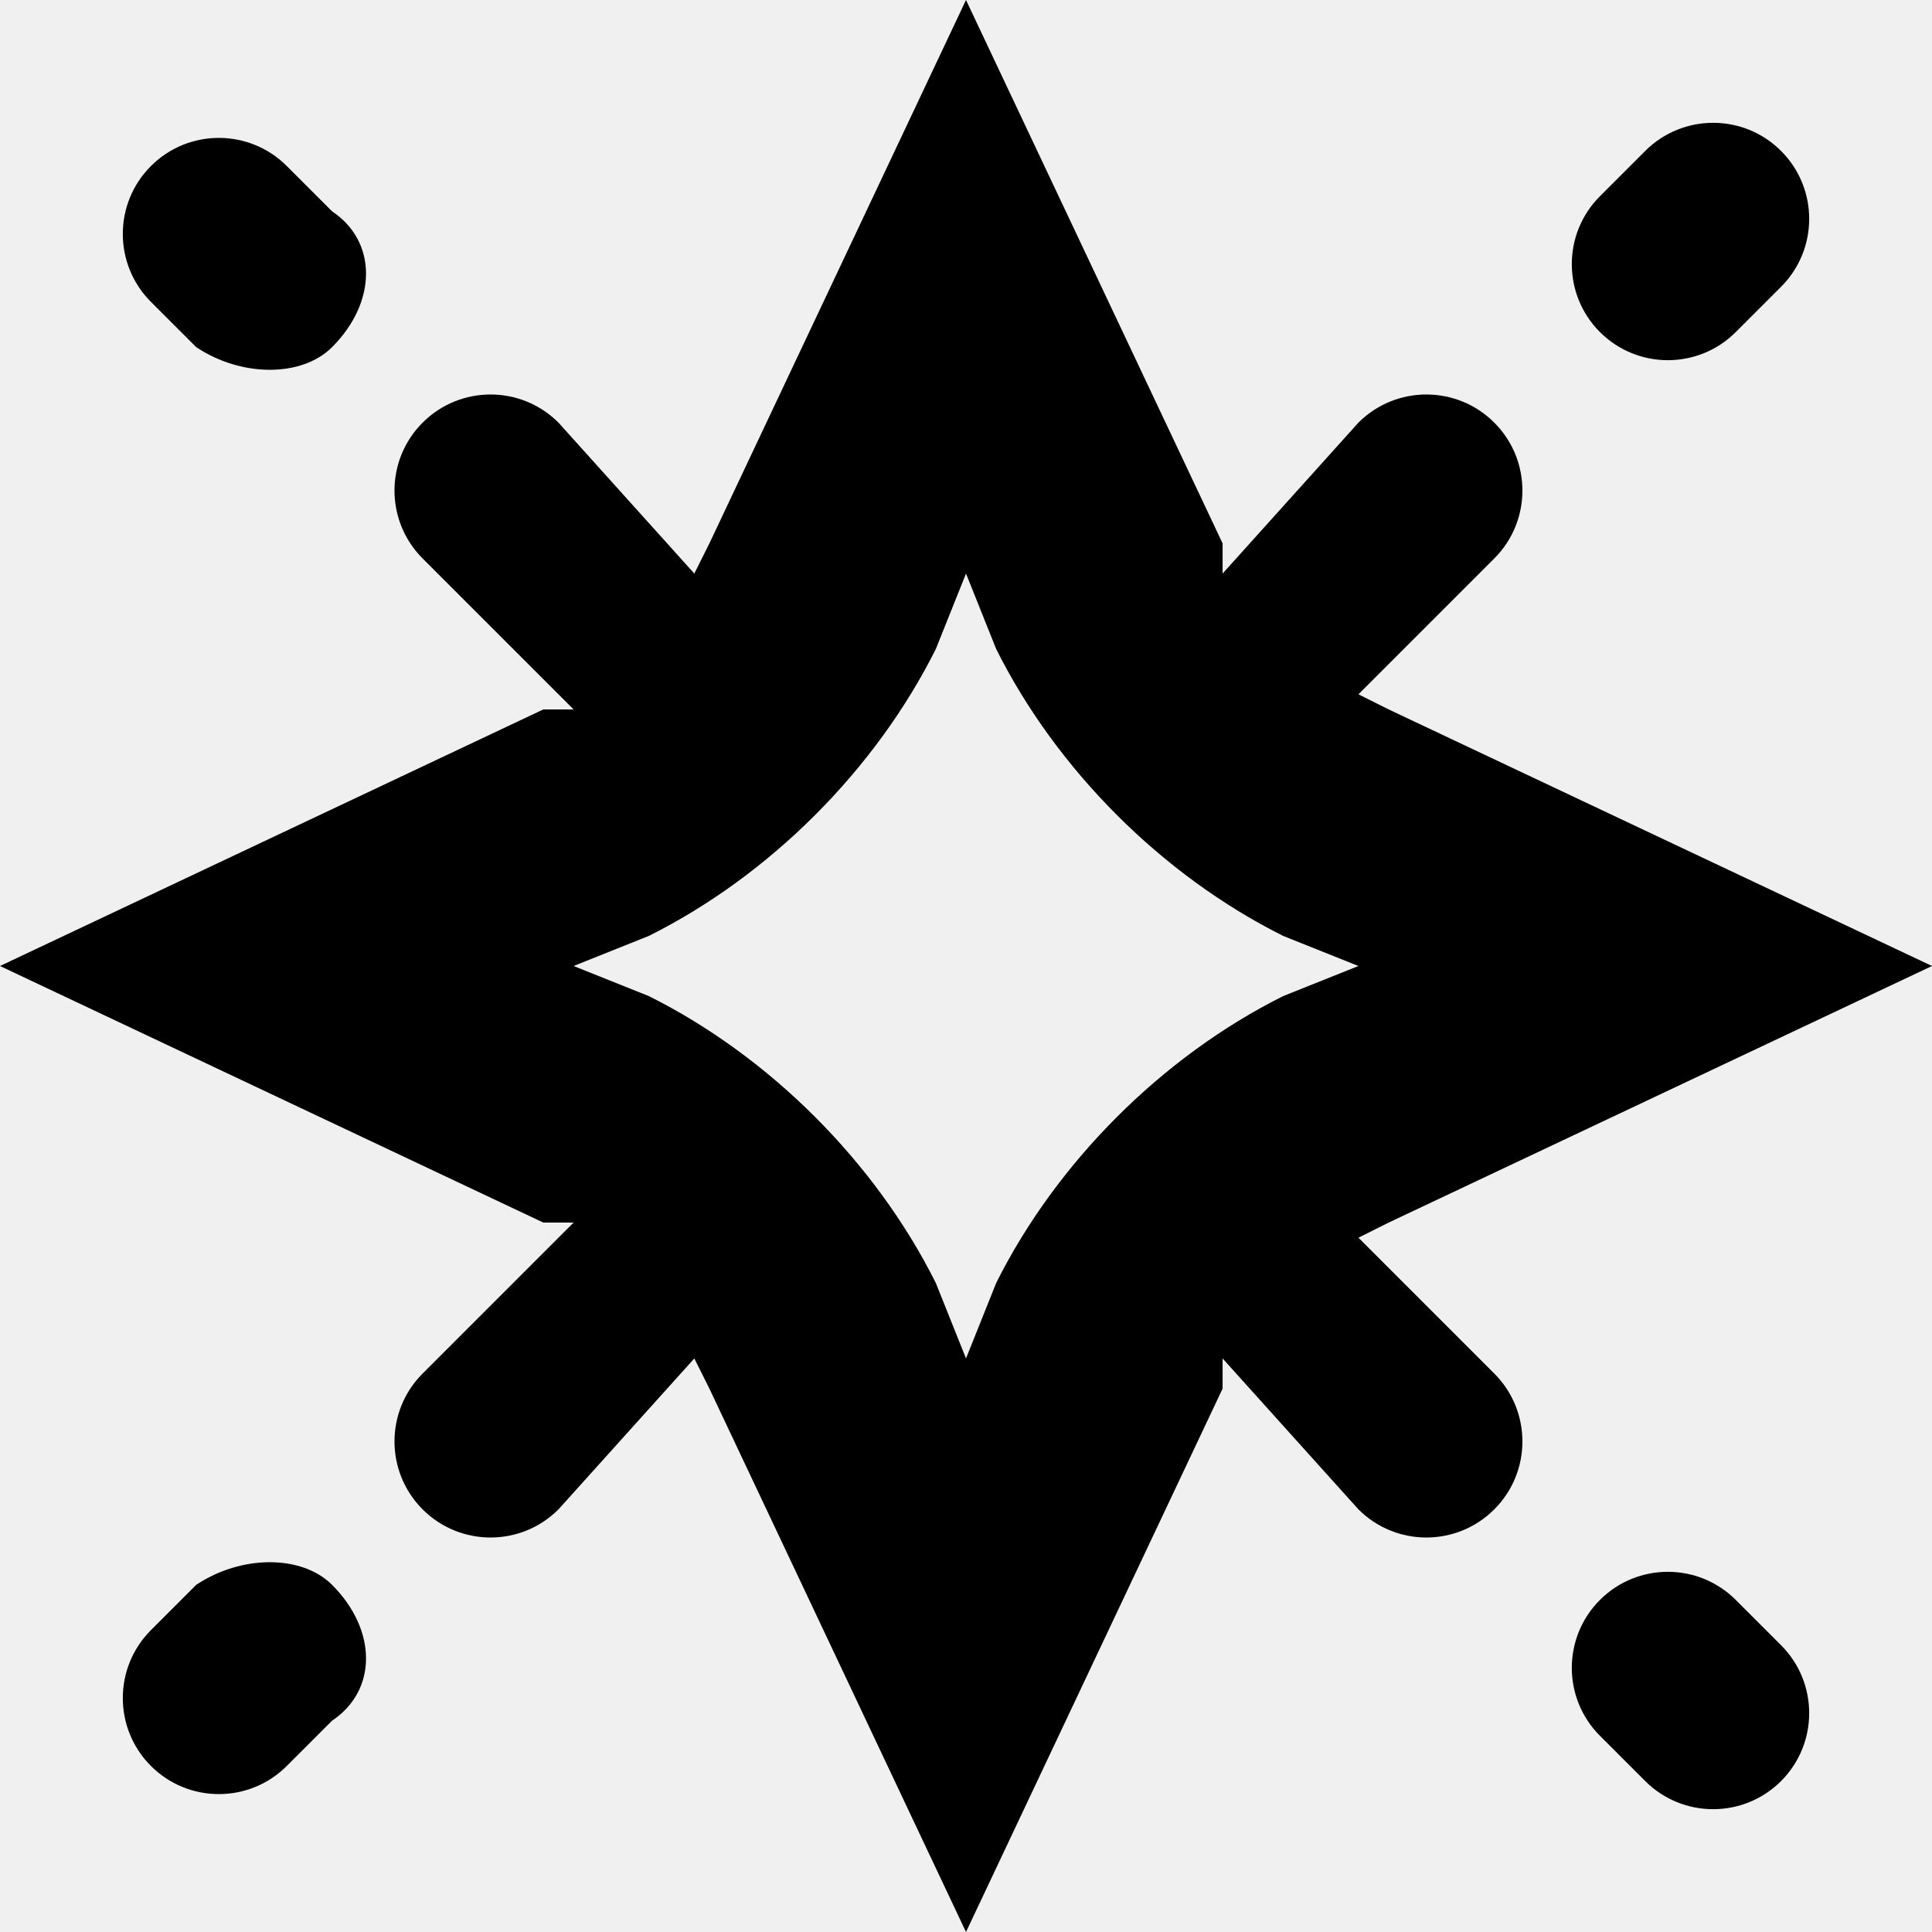
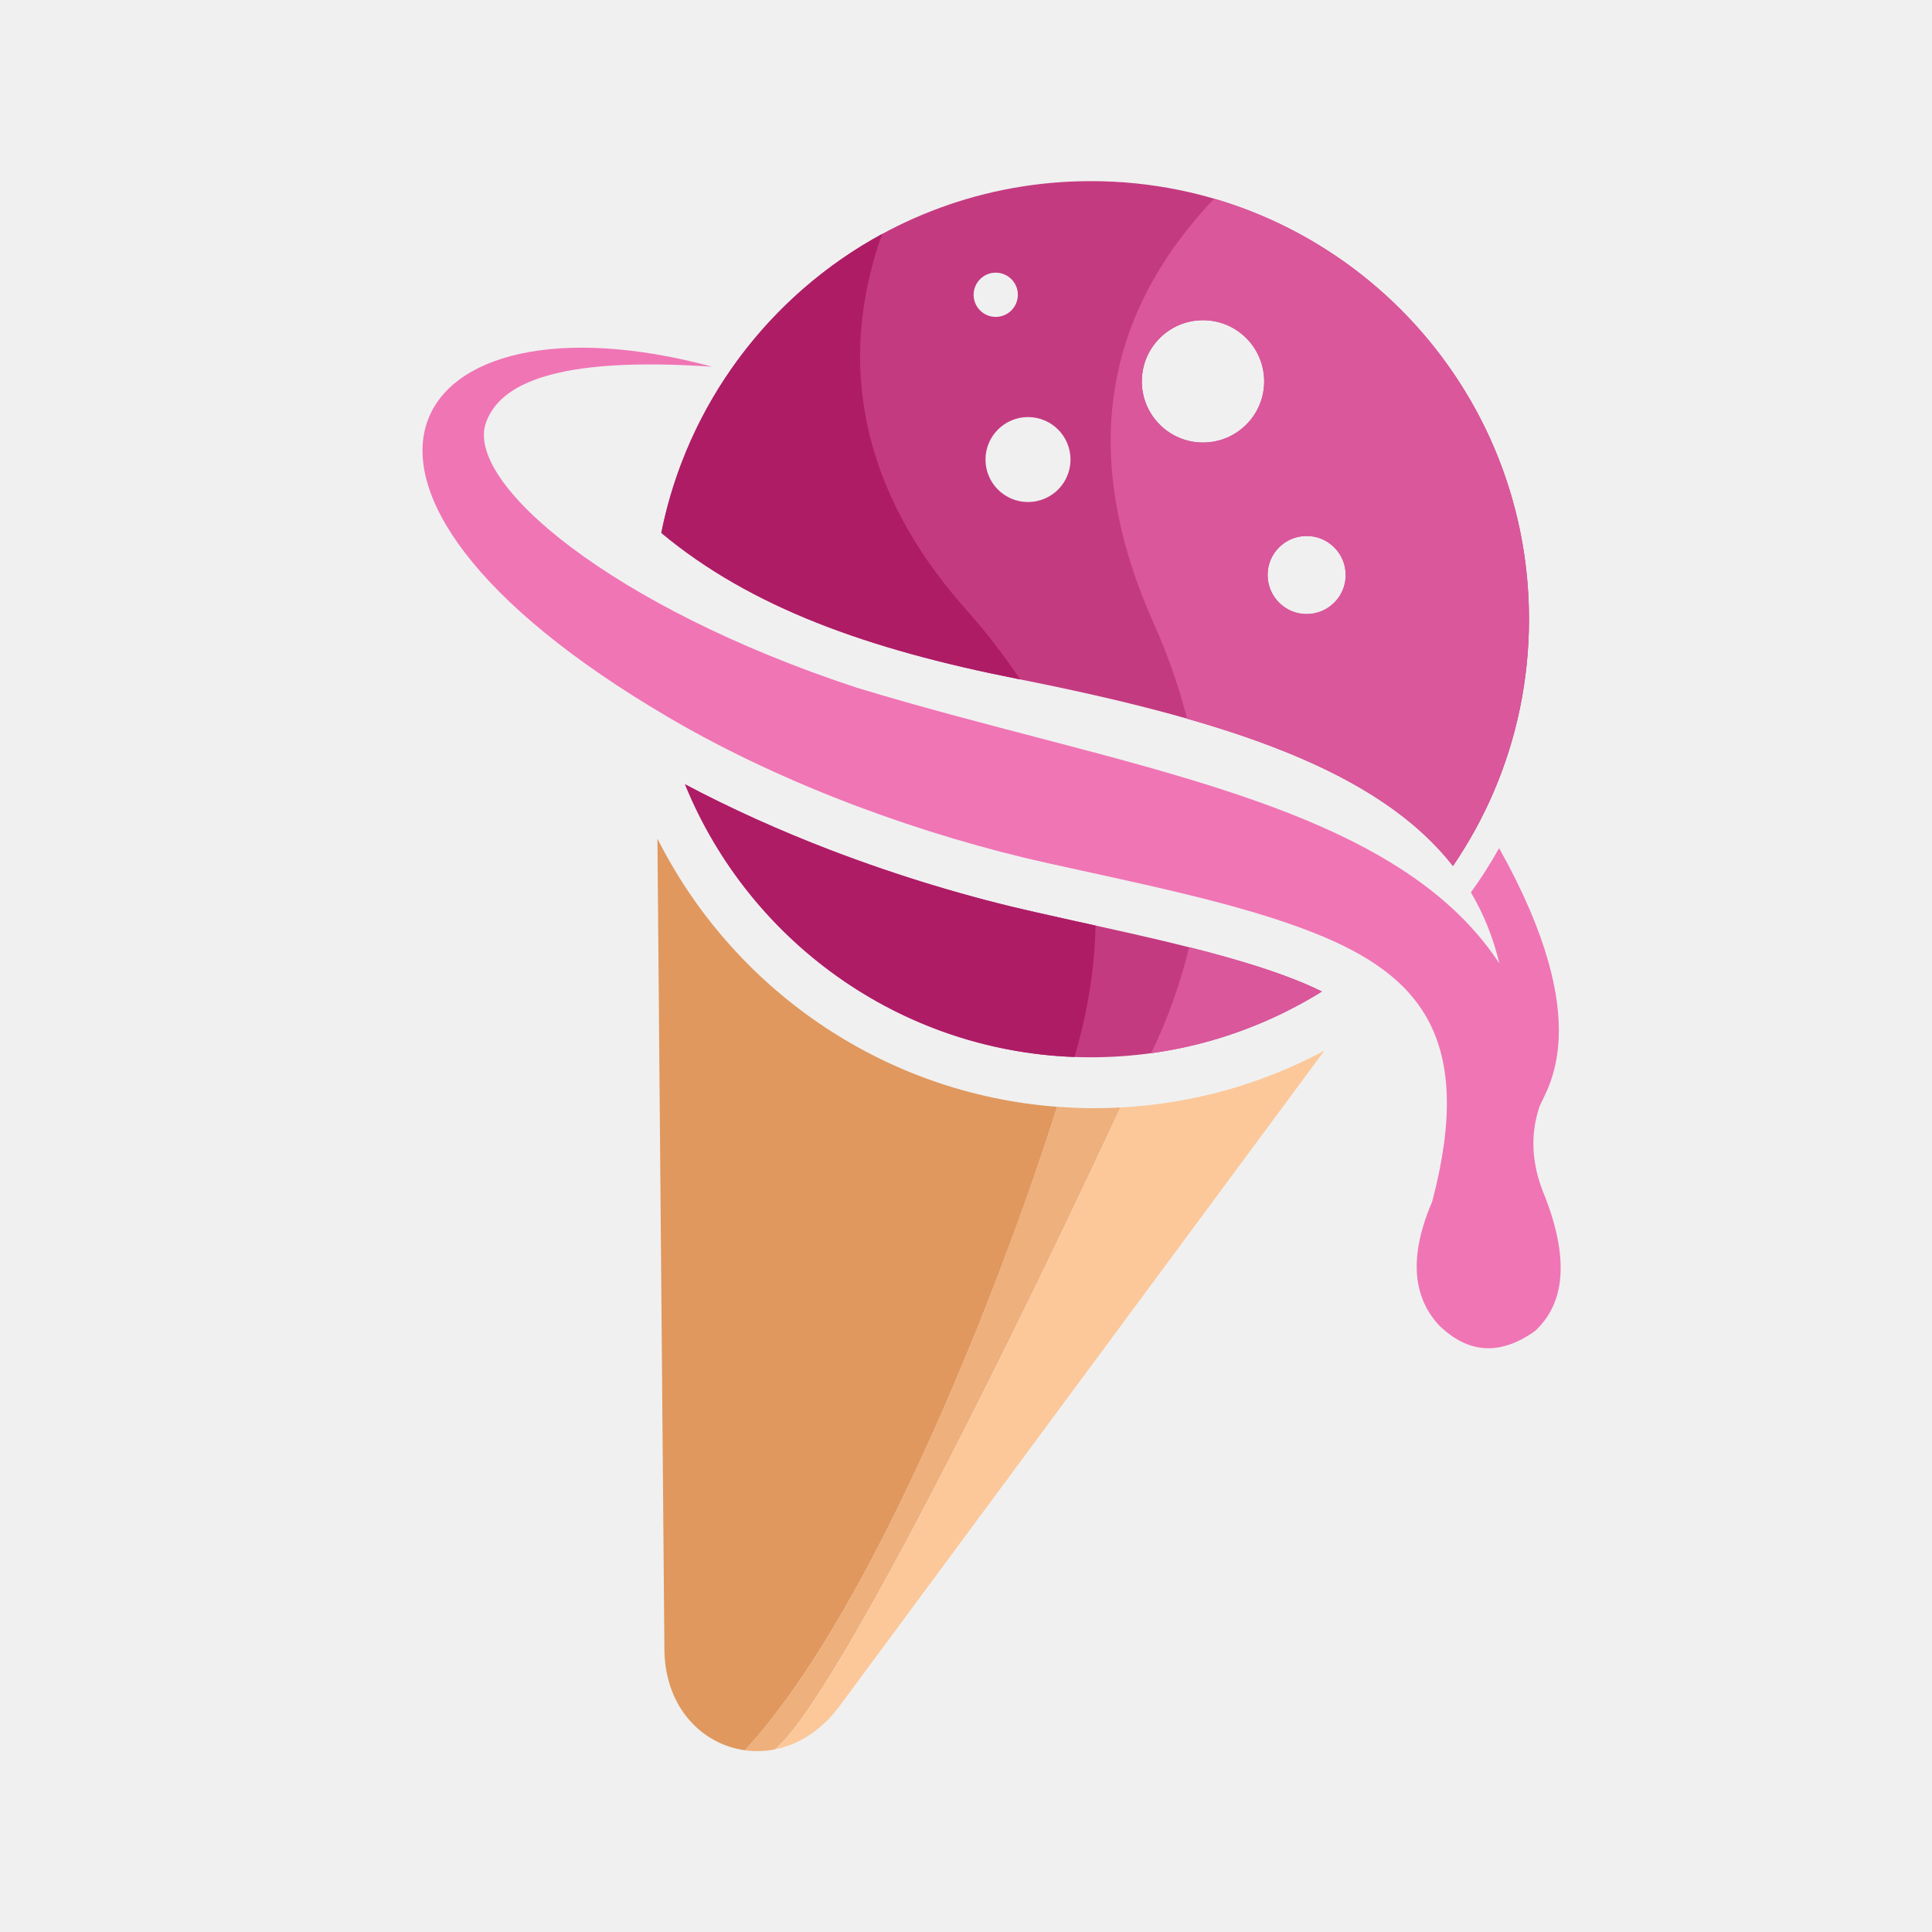
- <svg xmlns="http://www.w3.org/2000/svg" viewBox="0 0 128 128">
-   <path fill-rule="evenodd" d="M81 36 64 0 47 36l-1 2-9-10a6 6 0 0 0-9 9l10 10h-2L0 64l36 17h2L28 91a6 6 0 1 0 9 9l9-10 1 2 17 36 17-36v-2l9 10a6 6 0 1 0 9-9l-9-9 2-1 36-17-36-17-2-1 9-9a6 6 0 1 0-9-9l-9 10v-2Zm-17 2-2 5c-4 8-11 15-19 19l-5 2 5 2c8 4 15 11 19 19l2 5 2-5c4-8 11-15 19-19l5-2-5-2c-8-4-15-11-19-19l-2-5Z" clip-rule="evenodd" />
-   <path d="M118 19a6 6 0 0 0-9-9l-3 3a6 6 0 1 0 9 9l3-3Zm-96 4c-2 2-6 2-9 0l-3-3a6 6 0 1 1 9-9l3 3c3 2 3 6 0 9Zm0 82c-2-2-6-2-9 0l-3 3a6 6 0 1 0 9 9l3-3c3-2 3-6 0-9Zm96 4a6 6 0 0 1-9 9l-3-3a6 6 0 1 1 9-9l3 3Z" />
-   <style>path{fill:#000}@media (prefers-color-scheme:dark){path{fill:#fff}}</style>
+ <svg xmlns="http://www.w3.org/2000/svg" width="32" height="32" viewBox="0 0 32 32" fill="none" style="background-color: #fff">
+   <path fill-rule="evenodd" clip-rule="evenodd" d="M24.83 14.048C26.481 16.996 25.589 18.058 25.495 18.341C25.337 18.818 25.371 19.317 25.598 19.84C25.984 20.849 25.926 21.585 25.422 22.048C24.844 22.458 24.313 22.423 23.827 21.943C23.383 21.454 23.347 20.774 23.722 19.901C24.436 17.193 23.514 16.146 21.763 15.451C20.521 14.957 18.823 14.624 17.33 14.291C15.356 13.85 13.054 13.042 11.087 11.89C4.508 8.038 6.703 4.699 11.795 6.074C9.184 5.896 8.275 6.367 8.049 7C7.694 7.997 10.129 10.054 14.189 11.39C18.573 12.725 23.057 13.247 24.835 15.959C24.732 15.527 24.573 15.137 24.363 14.781C24.533 14.546 24.688 14.302 24.83 14.048Z" fill="#F075B5" />
+   <path fill-rule="evenodd" clip-rule="evenodd" d="M16.492 4.516C16.694 4.516 16.859 4.68 16.859 4.882C16.859 5.084 16.695 5.249 16.492 5.249C16.291 5.249 16.126 5.085 16.126 4.882C16.127 4.68 16.291 4.516 16.492 4.516ZM21.642 8.877C21.999 8.877 22.289 9.167 22.289 9.524C22.289 9.882 21.999 10.171 21.642 10.171C21.285 10.171 20.995 9.881 20.995 9.524C20.994 9.167 21.284 8.877 21.642 8.877ZM19.925 5.303C20.485 5.303 20.939 5.757 20.939 6.317C20.939 6.876 20.485 7.33 19.925 7.33C19.366 7.33 18.912 6.876 18.912 6.317C18.912 5.757 19.366 5.303 19.925 5.303ZM17.027 6.908C17.416 6.908 17.731 7.223 17.731 7.612C17.731 8 17.416 8.315 17.027 8.315C16.638 8.315 16.323 8 16.323 7.612C16.323 7.223 16.639 6.908 17.027 6.908ZM10.953 8.827C11.617 5.503 14.551 3 18.069 3C22.076 3 25.325 6.249 25.325 10.256C25.325 11.271 25.117 12.237 24.741 13.115C24.555 13.548 24.328 13.959 24.066 14.344C22.822 12.755 20.344 11.935 16.845 11.243C14.38 10.755 12.437 10.064 10.953 8.827Z" fill="#C43A80" />
+   <path fill-rule="evenodd" clip-rule="evenodd" d="M21.642 8.877C22 8.877 22.29 9.167 22.29 9.524C22.29 9.882 22 10.171 21.642 10.171C21.286 10.171 20.996 9.881 20.996 9.524C20.995 9.167 21.285 8.877 21.642 8.877ZM19.926 5.304C20.485 5.304 20.939 5.757 20.939 6.317C20.939 6.876 20.485 7.33 19.926 7.33C19.366 7.33 18.912 6.876 18.912 6.317C18.912 5.757 19.366 5.304 19.926 5.304ZM20.111 3.291C23.124 4.173 25.325 6.957 25.325 10.255C25.325 11.271 25.116 12.236 24.74 13.114C24.554 13.547 24.327 13.958 24.065 14.343C23.187 13.222 21.694 12.483 19.661 11.903C19.53 11.382 19.346 10.858 19.112 10.332C17.901 7.619 18.223 5.278 20.111 3.291Z" fill="#DA579B" />
+   <path fill-rule="evenodd" clip-rule="evenodd" d="M10.953 8.826C11.381 6.687 12.75 4.886 14.611 3.875C13.861 5.974 14.239 8.113 15.993 10.087C16.333 10.469 16.634 10.857 16.896 11.253L16.846 11.242C14.38 10.755 12.437 10.064 10.953 8.826Z" fill="#AE1C66" />
+   <path fill-rule="evenodd" clip-rule="evenodd" d="M21.895 16.423C20.784 17.113 19.473 17.512 18.068 17.512C15.029 17.512 12.426 15.643 11.346 12.991C12.117 13.4 12.926 13.761 13.738 14.074C14.905 14.522 16.075 14.868 17.152 15.109C17.953 15.289 17.765 15.247 17.825 15.26C19.111 15.541 20.475 15.84 21.457 16.23C21.611 16.291 21.758 16.355 21.895 16.423Z" fill="#C43A80" />
+   <path fill-rule="evenodd" clip-rule="evenodd" d="M21.894 16.422C21.052 16.946 20.095 17.302 19.068 17.444C19.346 16.863 19.555 16.278 19.696 15.689C20.342 15.852 20.95 16.028 21.456 16.229C21.611 16.29 21.758 16.355 21.894 16.422Z" fill="#DA579B" />
+   <path fill-rule="evenodd" clip-rule="evenodd" d="M17.797 17.507C14.874 17.399 12.393 15.563 11.346 12.99C12.117 13.399 12.926 13.761 13.738 14.073C14.905 14.521 16.075 14.868 17.152 15.109C17.953 15.288 17.765 15.246 17.825 15.259L18.145 15.33C18.133 16.027 18.019 16.751 17.797 17.507Z" fill="#AE1C66" />
+   <path d="M10.889 13.89L11.005 27.357C11.029 28.296 11.636 28.893 12.338 28.99C14.562 26.582 16.712 20.881 17.509 18.332C14.607 18.113 12.133 16.364 10.889 13.89Z" fill="#E0985E" />
+   <path d="M18.125 18.355C17.918 18.355 17.712 18.347 17.508 18.331C16.711 20.881 14.562 26.582 12.338 28.99C12.5 29.012 12.667 29.008 12.833 28.975C13.853 28.155 17.075 21.546 18.558 18.343C18.415 18.351 18.27 18.355 18.125 18.355Z" fill="#EEB07C" />
+   <path d="M13.881 28.291L21.936 17.402C20.92 17.946 19.776 18.279 18.559 18.343C17.076 21.546 13.854 28.155 12.834 28.975C13.21 28.901 13.582 28.68 13.881 28.291Z" fill="#FCC89A" />
</svg>
